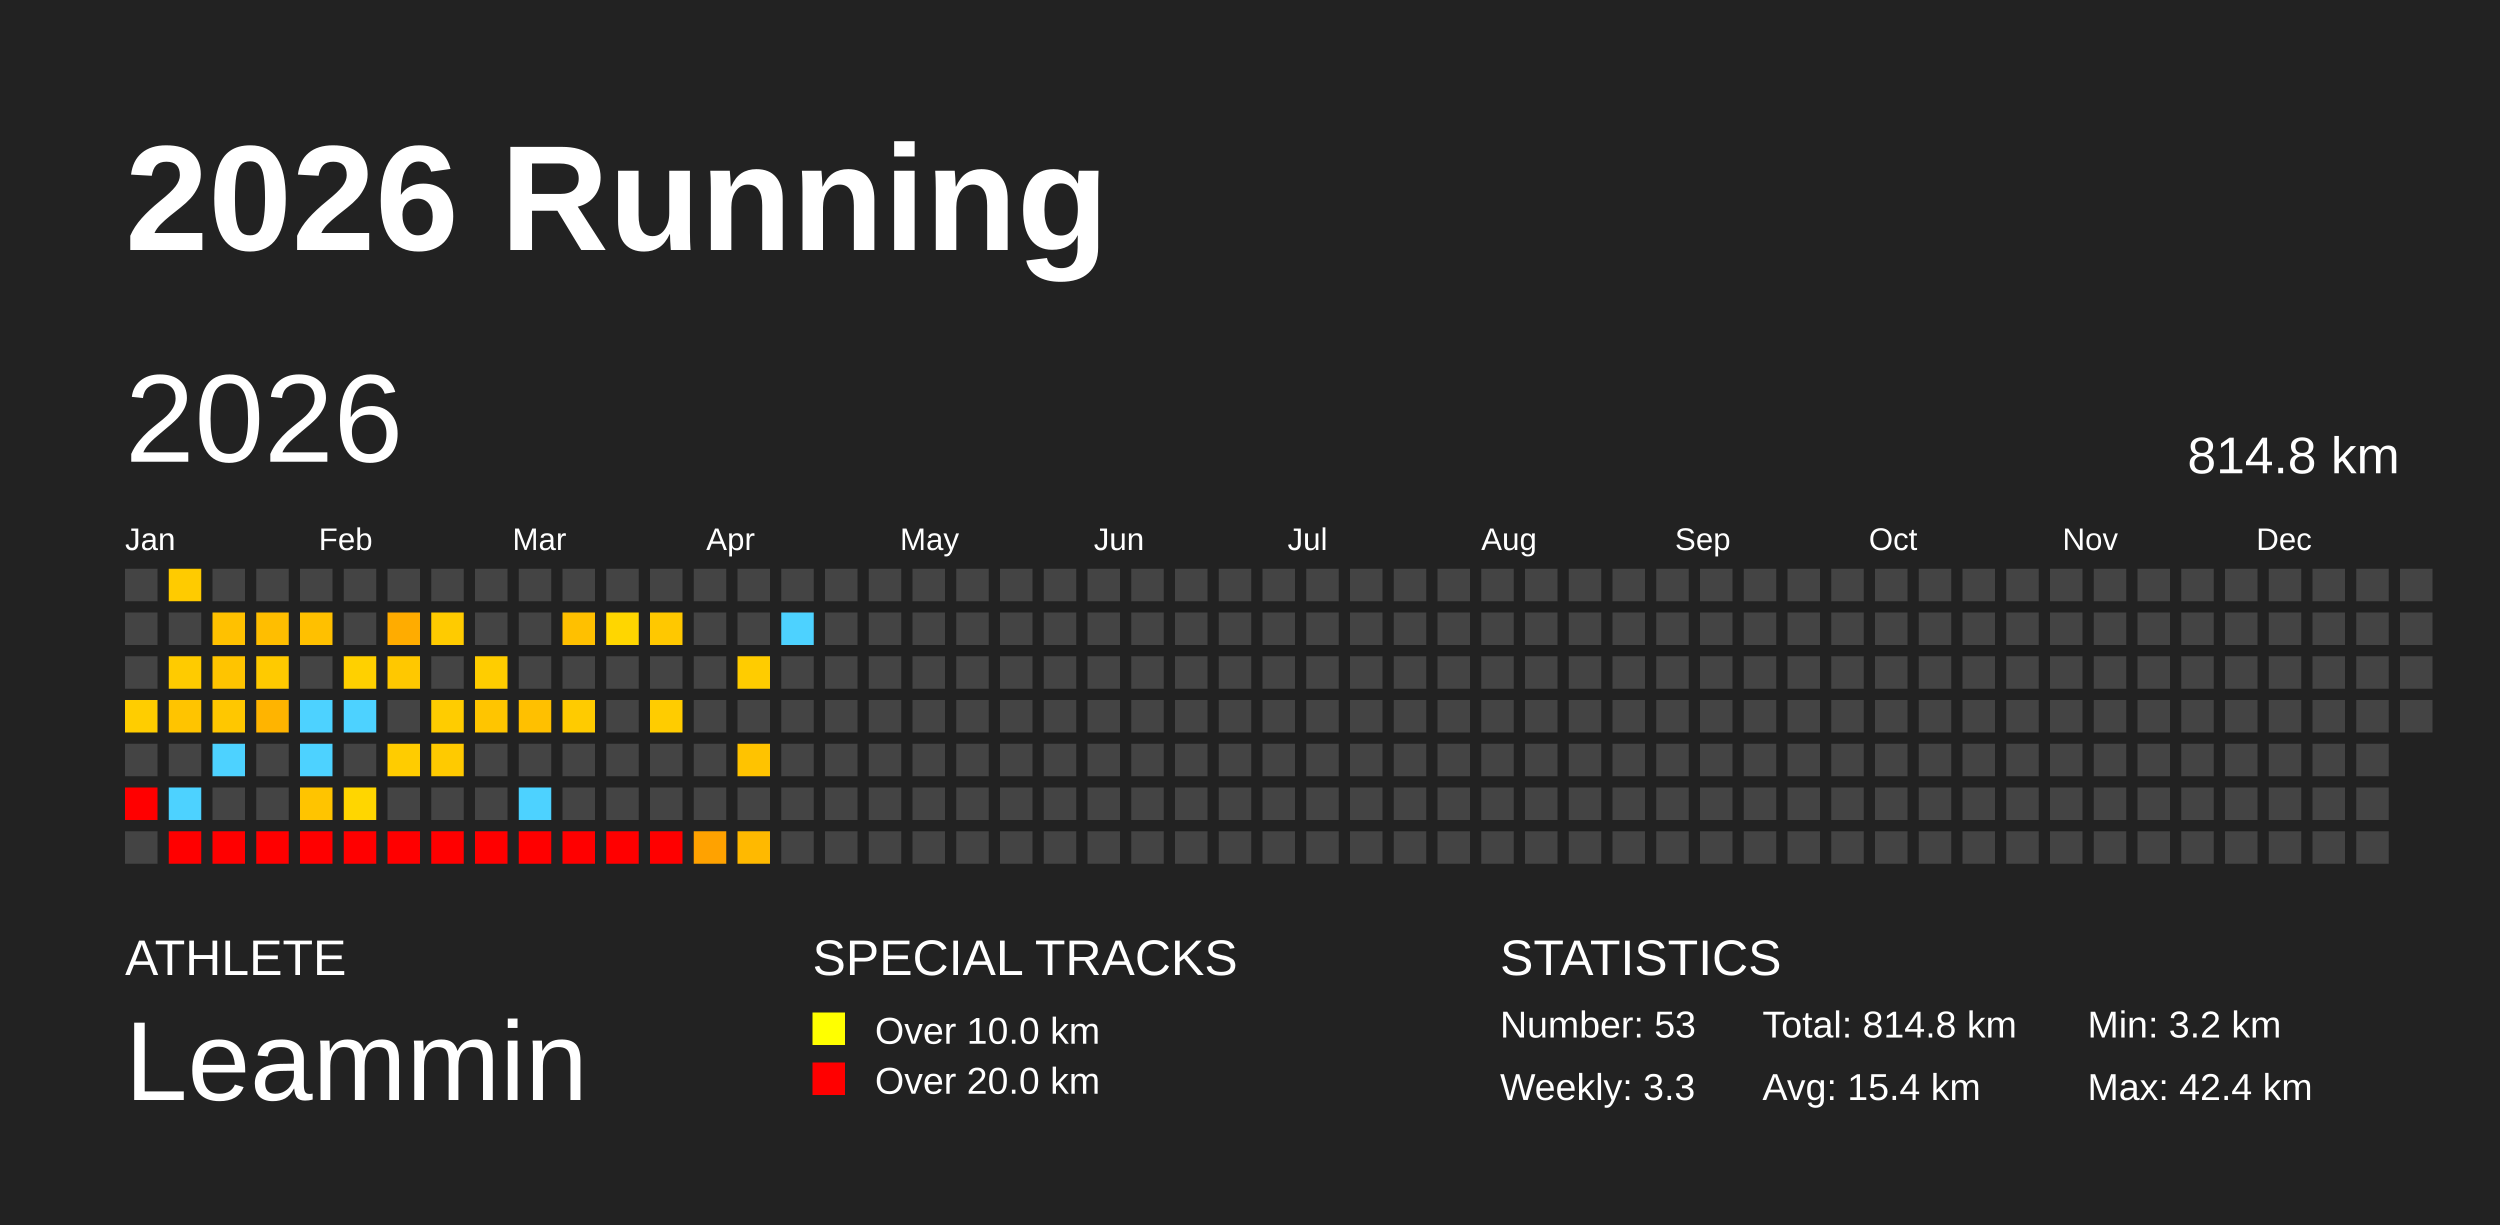
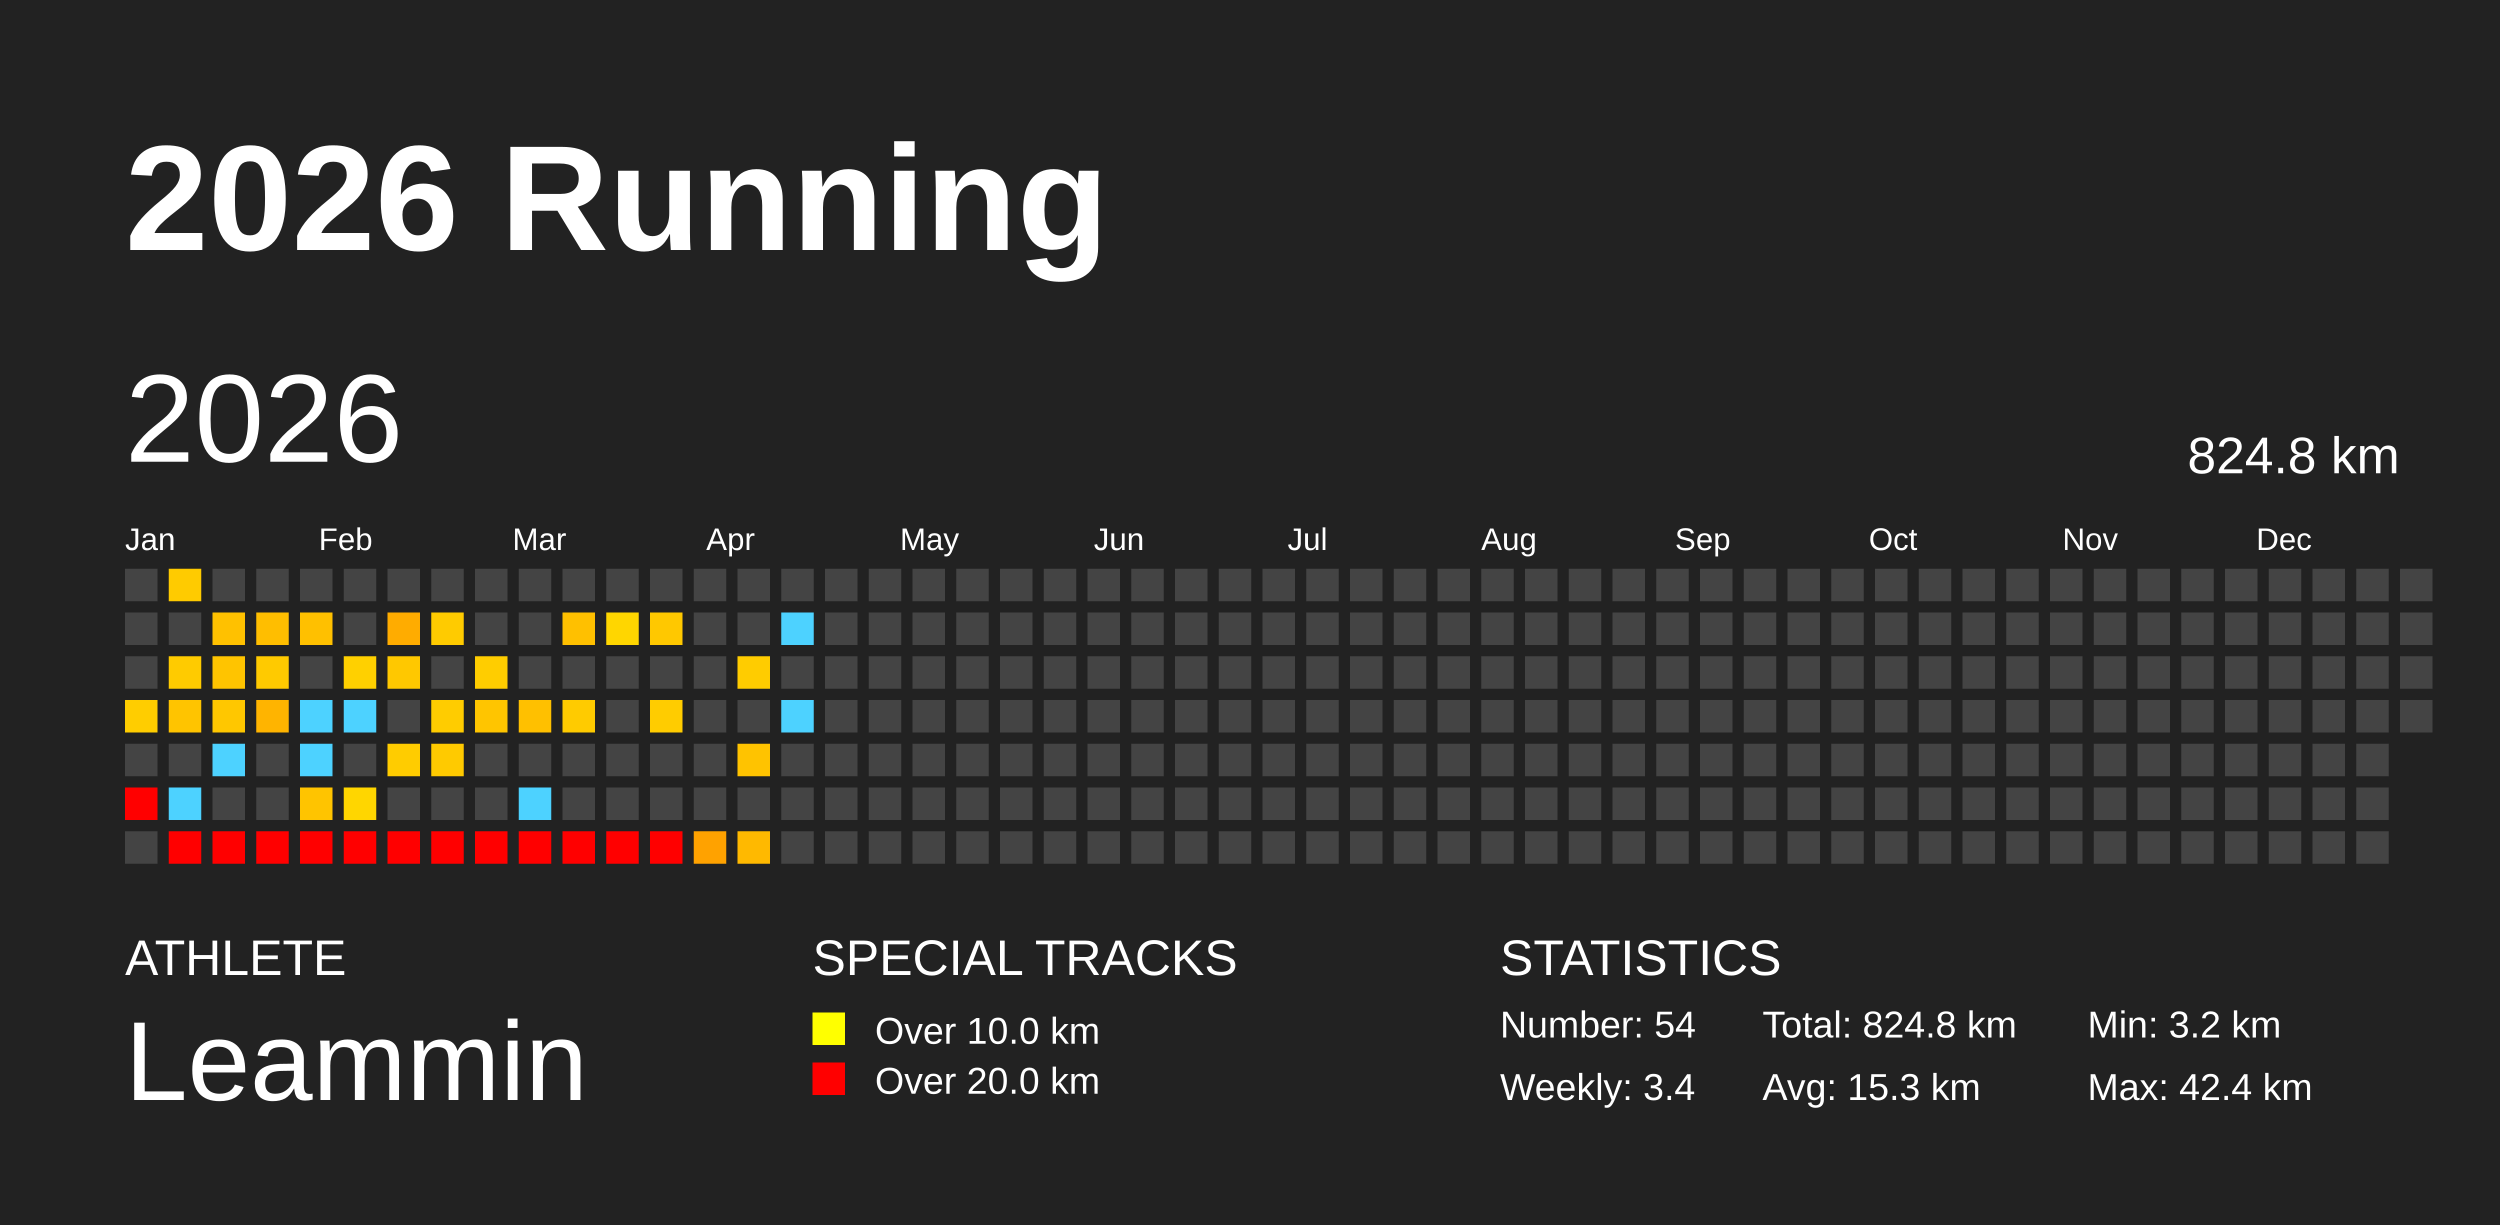
<svg xmlns="http://www.w3.org/2000/svg" baseProfile="full" height="98mm" version="1.1" viewBox="0,0,200,98" width="200mm">
  <defs />
  <rect fill="#222222" height="98" width="200" x="0" y="0" />
  <text fill="#FFFFFF" style="font-size:12px; font-family:Arial; font-weight:bold;" x="10" y="20">2026 Running</text>
  <text fill="#FFFFFF" style="font-size:4px; font-family:Arial" x="10" y="78">ATHLETE</text>
  <text fill="#FFFFFF" style="font-size:9px; font-family:Arial" x="10" y="88">Leammin</text>
  <text fill="#FFFFFF" style="font-size:4px; font-family:Arial" x="65" y="78">SPECIAL TRACKS</text>
  <rect fill="yellow" height="2.6" width="2.6" x="65" y="81" />
  <text fill="#FFFFFF" style="font-size:3px; font-family:Arial" x="70" y="83.5">Over 10.0 km</text>
  <rect fill="red" height="2.6" width="2.6" x="65" y="85" />
  <text fill="#FFFFFF" style="font-size:3px; font-family:Arial" x="70" y="87.5">Over 20.0 km</text>
  <text fill="#FFFFFF" style="font-size:4px; font-family:Arial" x="120" y="78">STATISTICS</text>
-   <text fill="#FFFFFF" style="font-size:3px; font-family:Arial" x="120" y="83">Number: 53</text>
-   <text fill="#FFFFFF" style="font-size:3px; font-family:Arial" x="120" y="88">Weekly: 3.3</text>
-   <text fill="#FFFFFF" style="font-size:3px; font-family:Arial" x="141" y="83">Total: 814.8 km</text>
-   <text fill="#FFFFFF" style="font-size:3px; font-family:Arial" x="141" y="88">Avg: 15.4 km</text>
+   <text fill="#FFFFFF" style="font-size:3px; font-family:Arial" x="120" y="83">Number: 54</text>
+   <text fill="#FFFFFF" style="font-size:3px; font-family:Arial" x="120" y="88">Weekly: 3.4</text>
+   <text fill="#FFFFFF" style="font-size:3px; font-family:Arial" x="141" y="83">Total: 824.8 km</text>
+   <text fill="#FFFFFF" style="font-size:3px; font-family:Arial" x="141" y="88">Avg: 15.3 km</text>
  <text fill="#FFFFFF" style="font-size:3px; font-family:Arial" x="167" y="83">Min: 3.2 km</text>
  <text fill="#FFFFFF" style="font-size:3px; font-family:Arial" x="167" y="88">Max: 42.4 km</text>
  <text dominant-baseline="hanging" fill="#FFFFFF" style="font-size:10.0px; font-family:Arial;" x="10" y="30">2026</text>
-   <text dominant-baseline="hanging" fill="#FFFFFF" style="font-size:4.125px; font-family:Arial;" x="175" y="35">814.8 km</text>
+   <text dominant-baseline="hanging" fill="#FFFFFF" style="font-size:4.125px; font-family:Arial;" x="175" y="35">824.8 km</text>
  <text fill="#FFFFFF" style="font-size:2.5px; font-family:Arial" x="10.0" y="44">Jan</text>
  <text fill="#FFFFFF" style="font-size:2.5px; font-family:Arial" x="25.5" y="44">Feb</text>
  <text fill="#FFFFFF" style="font-size:2.5px; font-family:Arial" x="41.0" y="44">Mar</text>
  <text fill="#FFFFFF" style="font-size:2.5px; font-family:Arial" x="56.5" y="44">Apr</text>
  <text fill="#FFFFFF" style="font-size:2.5px; font-family:Arial" x="72.0" y="44">May</text>
  <text fill="#FFFFFF" style="font-size:2.5px; font-family:Arial" x="87.5" y="44">Jun</text>
  <text fill="#FFFFFF" style="font-size:2.5px; font-family:Arial" x="103.0" y="44">Jul</text>
  <text fill="#FFFFFF" style="font-size:2.5px; font-family:Arial" x="118.5" y="44">Aug</text>
  <text fill="#FFFFFF" style="font-size:2.5px; font-family:Arial" x="134.0" y="44">Sep</text>
  <text fill="#FFFFFF" style="font-size:2.5px; font-family:Arial" x="149.5" y="44">Oct</text>
  <text fill="#FFFFFF" style="font-size:2.5px; font-family:Arial" x="165.0" y="44">Nov</text>
  <text fill="#FFFFFF" style="font-size:2.5px; font-family:Arial" x="180.5" y="44">Dec</text>
  <rect fill="#444444" height="2.6" width="2.6" x="10.0" y="45.5" />
  <rect fill="#444444" height="2.6" width="2.6" x="10.0" y="49.0" />
  <rect fill="#444444" height="2.6" width="2.6" x="10.0" y="52.5" />
  <rect fill="#ffcd00" height="2.6" width="2.6" x="10.0" y="56.0" />
  <rect fill="#444444" height="2.6" width="2.6" x="10.0" y="59.5" />
  <rect fill="red" height="2.6" width="2.6" x="10.0" y="63.0" />
  <rect fill="#444444" height="2.6" width="2.6" x="10.0" y="66.5" />
  <rect fill="#ffcb00" height="2.6" width="2.6" x="13.5" y="45.5" />
  <rect fill="#444444" height="2.6" width="2.6" x="13.5" y="49.0" />
  <rect fill="#ffcb00" height="2.6" width="2.6" x="13.5" y="52.5" />
  <rect fill="#ffc400" height="2.6" width="2.6" x="13.5" y="56.0" />
  <rect fill="#444444" height="2.6" width="2.6" x="13.5" y="59.5" />
  <rect fill="#4dd2ff" height="2.6" width="2.6" x="13.5" y="63.0" />
  <rect fill="red" height="2.6" width="2.6" x="13.5" y="66.5" />
  <rect fill="#444444" height="2.6" width="2.6" x="17.0" y="45.5" />
  <rect fill="#ffc100" height="2.6" width="2.6" x="17.0" y="49.0" />
  <rect fill="#ffc400" height="2.6" width="2.6" x="17.0" y="52.5" />
  <rect fill="#ffc700" height="2.6" width="2.6" x="17.0" y="56.0" />
  <rect fill="#4dd2ff" height="2.6" width="2.6" x="17.0" y="59.5" />
  <rect fill="#444444" height="2.6" width="2.6" x="17.0" y="63.0" />
  <rect fill="red" height="2.6" width="2.6" x="17.0" y="66.5" />
  <rect fill="#444444" height="2.6" width="2.6" x="20.5" y="45.5" />
  <rect fill="#ffbe00" height="2.6" width="2.6" x="20.5" y="49.0" />
  <rect fill="#ffca00" height="2.6" width="2.6" x="20.5" y="52.5" />
  <rect fill="#ffb400" height="2.6" width="2.6" x="20.5" y="56.0" />
  <rect fill="#444444" height="2.6" width="2.6" x="20.5" y="59.5" />
  <rect fill="#444444" height="2.6" width="2.6" x="20.5" y="63.0" />
  <rect fill="red" height="2.6" width="2.6" x="20.5" y="66.5" />
  <rect fill="#444444" height="2.6" width="2.6" x="24.0" y="45.5" />
  <rect fill="#ffc000" height="2.6" width="2.6" x="24.0" y="49.0" />
  <rect fill="#444444" height="2.6" width="2.6" x="24.0" y="52.5" />
  <rect fill="#4dd2ff" height="2.6" width="2.6" x="24.0" y="56.0" />
  <rect fill="#4dd2ff" height="2.6" width="2.6" x="24.0" y="59.5" />
  <rect fill="#ffc400" height="2.6" width="2.6" x="24.0" y="63.0" />
  <rect fill="red" height="2.6" width="2.6" x="24.0" y="66.5" />
  <rect fill="#444444" height="2.6" width="2.6" x="27.5" y="45.5" />
  <rect fill="#444444" height="2.6" width="2.6" x="27.5" y="49.0" />
  <rect fill="#ffd000" height="2.6" width="2.6" x="27.5" y="52.5" />
  <rect fill="#4dd2ff" height="2.6" width="2.6" x="27.5" y="56.0" />
  <rect fill="#444444" height="2.6" width="2.6" x="27.5" y="59.5" />
  <rect fill="#ffd600" height="2.6" width="2.6" x="27.5" y="63.0" />
  <rect fill="red" height="2.6" width="2.6" x="27.5" y="66.5" />
  <rect fill="#444444" height="2.6" width="2.6" x="31.0" y="45.5" />
  <rect fill="#ffac00" height="2.6" width="2.6" x="31.0" y="49.0" />
  <rect fill="#ffc800" height="2.6" width="2.6" x="31.0" y="52.5" />
  <rect fill="#444444" height="2.6" width="2.6" x="31.0" y="56.0" />
  <rect fill="#ffcc00" height="2.6" width="2.6" x="31.0" y="59.5" />
  <rect fill="#444444" height="2.6" width="2.6" x="31.0" y="63.0" />
  <rect fill="red" height="2.6" width="2.6" x="31.0" y="66.5" />
  <rect fill="#444444" height="2.6" width="2.6" x="34.5" y="45.5" />
  <rect fill="#ffcb00" height="2.6" width="2.6" x="34.5" y="49.0" />
  <rect fill="#444444" height="2.6" width="2.6" x="34.5" y="52.5" />
  <rect fill="#ffcc00" height="2.6" width="2.6" x="34.5" y="56.0" />
  <rect fill="#ffca00" height="2.6" width="2.6" x="34.5" y="59.5" />
  <rect fill="#444444" height="2.6" width="2.6" x="34.5" y="63.0" />
  <rect fill="red" height="2.6" width="2.6" x="34.5" y="66.5" />
  <rect fill="#444444" height="2.6" width="2.6" x="38.0" y="45.5" />
  <rect fill="#444444" height="2.6" width="2.6" x="38.0" y="49.0" />
  <rect fill="#ffcd00" height="2.6" width="2.6" x="38.0" y="52.5" />
  <rect fill="#ffc500" height="2.6" width="2.6" x="38.0" y="56.0" />
  <rect fill="#444444" height="2.6" width="2.6" x="38.0" y="59.5" />
  <rect fill="#444444" height="2.6" width="2.6" x="38.0" y="63.0" />
  <rect fill="red" height="2.6" width="2.6" x="38.0" y="66.5" />
  <rect fill="#444444" height="2.6" width="2.6" x="41.5" y="45.5" />
  <rect fill="#444444" height="2.6" width="2.6" x="41.5" y="49.0" />
  <rect fill="#444444" height="2.6" width="2.6" x="41.5" y="52.5" />
  <rect fill="#ffc000" height="2.6" width="2.6" x="41.5" y="56.0" />
  <rect fill="#444444" height="2.6" width="2.6" x="41.5" y="59.5" />
  <rect fill="#4dd2ff" height="2.6" width="2.6" x="41.5" y="63.0" />
  <rect fill="red" height="2.6" width="2.6" x="41.5" y="66.5" />
  <rect fill="#444444" height="2.6" width="2.6" x="45.0" y="45.5" />
  <rect fill="#ffc000" height="2.6" width="2.6" x="45.0" y="49.0" />
  <rect fill="#444444" height="2.6" width="2.6" x="45.0" y="52.5" />
  <rect fill="#ffcb00" height="2.6" width="2.6" x="45.0" y="56.0" />
  <rect fill="#444444" height="2.6" width="2.6" x="45.0" y="59.5" />
  <rect fill="#444444" height="2.6" width="2.6" x="45.0" y="63.0" />
  <rect fill="red" height="2.6" width="2.6" x="45.0" y="66.5" />
  <rect fill="#444444" height="2.6" width="2.6" x="48.5" y="45.5" />
  <rect fill="#ffd600" height="2.6" width="2.6" x="48.5" y="49.0" />
  <rect fill="#444444" height="2.6" width="2.6" x="48.5" y="52.5" />
  <rect fill="#444444" height="2.6" width="2.6" x="48.5" y="56.0" />
  <rect fill="#444444" height="2.6" width="2.6" x="48.5" y="59.5" />
  <rect fill="#444444" height="2.6" width="2.6" x="48.5" y="63.0" />
  <rect fill="red" height="2.6" width="2.6" x="48.5" y="66.5" />
  <rect fill="#444444" height="2.6" width="2.6" x="52.0" y="45.5" />
  <rect fill="#ffc800" height="2.6" width="2.6" x="52.0" y="49.0" />
  <rect fill="#444444" height="2.6" width="2.6" x="52.0" y="52.5" />
  <rect fill="#ffcc00" height="2.6" width="2.6" x="52.0" y="56.0" />
  <rect fill="#444444" height="2.6" width="2.6" x="52.0" y="59.5" />
  <rect fill="#444444" height="2.6" width="2.6" x="52.0" y="63.0" />
  <rect fill="red" height="2.6" width="2.6" x="52.0" y="66.5" />
  <rect fill="#444444" height="2.6" width="2.6" x="55.5" y="45.5" />
  <rect fill="#444444" height="2.6" width="2.6" x="55.5" y="49.0" />
  <rect fill="#444444" height="2.6" width="2.6" x="55.5" y="52.5" />
  <rect fill="#444444" height="2.6" width="2.6" x="55.5" y="56.0" />
  <rect fill="#444444" height="2.6" width="2.6" x="55.5" y="59.5" />
  <rect fill="#444444" height="2.6" width="2.6" x="55.5" y="63.0" />
  <rect fill="#ffa200" height="2.6" width="2.6" x="55.5" y="66.5" />
  <rect fill="#444444" height="2.6" width="2.6" x="59.0" y="45.5" />
  <rect fill="#444444" height="2.6" width="2.6" x="59.0" y="49.0" />
  <rect fill="#ffcc00" height="2.6" width="2.6" x="59.0" y="52.5" />
  <rect fill="#444444" height="2.6" width="2.6" x="59.0" y="56.0" />
  <rect fill="#ffc300" height="2.6" width="2.6" x="59.0" y="59.5" />
  <rect fill="#444444" height="2.6" width="2.6" x="59.0" y="63.0" />
  <rect fill="#ffb900" height="2.6" width="2.6" x="59.0" y="66.5" />
  <rect fill="#444444" height="2.6" width="2.6" x="62.5" y="45.5" />
  <rect fill="#4dd2ff" height="2.6" width="2.6" x="62.5" y="49.0" />
  <rect fill="#444444" height="2.6" width="2.6" x="62.5" y="52.5" />
-   <rect fill="#444444" height="2.6" width="2.6" x="62.5" y="56.0" />
+   <rect fill="#4dd2ff" height="2.6" width="2.6" x="62.5" y="56.0" />
  <rect fill="#444444" height="2.6" width="2.6" x="62.5" y="59.5" />
  <rect fill="#444444" height="2.6" width="2.6" x="62.5" y="63.0" />
  <rect fill="#444444" height="2.6" width="2.6" x="62.5" y="66.5" />
  <rect fill="#444444" height="2.6" width="2.6" x="66.0" y="45.5" />
  <rect fill="#444444" height="2.6" width="2.6" x="66.0" y="49.0" />
  <rect fill="#444444" height="2.6" width="2.6" x="66.0" y="52.5" />
  <rect fill="#444444" height="2.6" width="2.6" x="66.0" y="56.0" />
  <rect fill="#444444" height="2.6" width="2.6" x="66.0" y="59.5" />
  <rect fill="#444444" height="2.6" width="2.6" x="66.0" y="63.0" />
  <rect fill="#444444" height="2.6" width="2.6" x="66.0" y="66.5" />
  <rect fill="#444444" height="2.6" width="2.6" x="69.5" y="45.5" />
  <rect fill="#444444" height="2.6" width="2.6" x="69.5" y="49.0" />
  <rect fill="#444444" height="2.6" width="2.6" x="69.5" y="52.5" />
  <rect fill="#444444" height="2.6" width="2.6" x="69.5" y="56.0" />
  <rect fill="#444444" height="2.6" width="2.6" x="69.5" y="59.5" />
  <rect fill="#444444" height="2.6" width="2.6" x="69.5" y="63.0" />
  <rect fill="#444444" height="2.6" width="2.6" x="69.5" y="66.5" />
  <rect fill="#444444" height="2.6" width="2.6" x="73.0" y="45.5" />
  <rect fill="#444444" height="2.6" width="2.6" x="73.0" y="49.0" />
  <rect fill="#444444" height="2.6" width="2.6" x="73.0" y="52.5" />
  <rect fill="#444444" height="2.6" width="2.6" x="73.0" y="56.0" />
  <rect fill="#444444" height="2.6" width="2.6" x="73.0" y="59.5" />
  <rect fill="#444444" height="2.6" width="2.6" x="73.0" y="63.0" />
  <rect fill="#444444" height="2.6" width="2.6" x="73.0" y="66.5" />
  <rect fill="#444444" height="2.6" width="2.6" x="76.5" y="45.5" />
  <rect fill="#444444" height="2.6" width="2.6" x="76.5" y="49.0" />
  <rect fill="#444444" height="2.6" width="2.6" x="76.5" y="52.5" />
  <rect fill="#444444" height="2.6" width="2.6" x="76.5" y="56.0" />
  <rect fill="#444444" height="2.6" width="2.6" x="76.5" y="59.5" />
  <rect fill="#444444" height="2.6" width="2.6" x="76.5" y="63.0" />
  <rect fill="#444444" height="2.6" width="2.6" x="76.5" y="66.5" />
  <rect fill="#444444" height="2.6" width="2.6" x="80.0" y="45.5" />
  <rect fill="#444444" height="2.6" width="2.6" x="80.0" y="49.0" />
  <rect fill="#444444" height="2.6" width="2.6" x="80.0" y="52.5" />
  <rect fill="#444444" height="2.6" width="2.6" x="80.0" y="56.0" />
  <rect fill="#444444" height="2.6" width="2.6" x="80.0" y="59.5" />
  <rect fill="#444444" height="2.6" width="2.6" x="80.0" y="63.0" />
  <rect fill="#444444" height="2.6" width="2.6" x="80.0" y="66.5" />
  <rect fill="#444444" height="2.6" width="2.6" x="83.5" y="45.5" />
  <rect fill="#444444" height="2.6" width="2.6" x="83.5" y="49.0" />
  <rect fill="#444444" height="2.6" width="2.6" x="83.5" y="52.5" />
  <rect fill="#444444" height="2.6" width="2.6" x="83.5" y="56.0" />
  <rect fill="#444444" height="2.6" width="2.6" x="83.5" y="59.5" />
  <rect fill="#444444" height="2.6" width="2.6" x="83.5" y="63.0" />
  <rect fill="#444444" height="2.6" width="2.6" x="83.5" y="66.5" />
  <rect fill="#444444" height="2.6" width="2.6" x="87.0" y="45.5" />
  <rect fill="#444444" height="2.6" width="2.6" x="87.0" y="49.0" />
  <rect fill="#444444" height="2.6" width="2.6" x="87.0" y="52.5" />
  <rect fill="#444444" height="2.6" width="2.6" x="87.0" y="56.0" />
  <rect fill="#444444" height="2.6" width="2.6" x="87.0" y="59.5" />
  <rect fill="#444444" height="2.6" width="2.6" x="87.0" y="63.0" />
  <rect fill="#444444" height="2.6" width="2.6" x="87.0" y="66.5" />
  <rect fill="#444444" height="2.6" width="2.6" x="90.5" y="45.5" />
  <rect fill="#444444" height="2.6" width="2.6" x="90.5" y="49.0" />
  <rect fill="#444444" height="2.6" width="2.6" x="90.5" y="52.5" />
  <rect fill="#444444" height="2.6" width="2.6" x="90.5" y="56.0" />
  <rect fill="#444444" height="2.6" width="2.6" x="90.5" y="59.5" />
  <rect fill="#444444" height="2.6" width="2.6" x="90.5" y="63.0" />
  <rect fill="#444444" height="2.6" width="2.6" x="90.5" y="66.5" />
  <rect fill="#444444" height="2.6" width="2.6" x="94.0" y="45.5" />
  <rect fill="#444444" height="2.6" width="2.6" x="94.0" y="49.0" />
  <rect fill="#444444" height="2.6" width="2.6" x="94.0" y="52.5" />
  <rect fill="#444444" height="2.6" width="2.6" x="94.0" y="56.0" />
  <rect fill="#444444" height="2.6" width="2.6" x="94.0" y="59.5" />
  <rect fill="#444444" height="2.6" width="2.6" x="94.0" y="63.0" />
  <rect fill="#444444" height="2.6" width="2.6" x="94.0" y="66.5" />
  <rect fill="#444444" height="2.6" width="2.6" x="97.5" y="45.5" />
  <rect fill="#444444" height="2.6" width="2.6" x="97.5" y="49.0" />
  <rect fill="#444444" height="2.6" width="2.6" x="97.5" y="52.5" />
  <rect fill="#444444" height="2.6" width="2.6" x="97.5" y="56.0" />
  <rect fill="#444444" height="2.6" width="2.6" x="97.5" y="59.5" />
  <rect fill="#444444" height="2.6" width="2.6" x="97.5" y="63.0" />
  <rect fill="#444444" height="2.6" width="2.6" x="97.5" y="66.5" />
  <rect fill="#444444" height="2.6" width="2.6" x="101.0" y="45.5" />
  <rect fill="#444444" height="2.6" width="2.6" x="101.0" y="49.0" />
  <rect fill="#444444" height="2.6" width="2.6" x="101.0" y="52.5" />
  <rect fill="#444444" height="2.6" width="2.6" x="101.0" y="56.0" />
  <rect fill="#444444" height="2.6" width="2.6" x="101.0" y="59.5" />
  <rect fill="#444444" height="2.6" width="2.6" x="101.0" y="63.0" />
  <rect fill="#444444" height="2.6" width="2.6" x="101.0" y="66.5" />
  <rect fill="#444444" height="2.6" width="2.6" x="104.5" y="45.5" />
  <rect fill="#444444" height="2.6" width="2.6" x="104.5" y="49.0" />
  <rect fill="#444444" height="2.6" width="2.6" x="104.5" y="52.5" />
  <rect fill="#444444" height="2.6" width="2.6" x="104.5" y="56.0" />
  <rect fill="#444444" height="2.6" width="2.6" x="104.5" y="59.5" />
  <rect fill="#444444" height="2.6" width="2.6" x="104.5" y="63.0" />
  <rect fill="#444444" height="2.6" width="2.6" x="104.5" y="66.5" />
  <rect fill="#444444" height="2.6" width="2.6" x="108.0" y="45.5" />
  <rect fill="#444444" height="2.6" width="2.6" x="108.0" y="49.0" />
  <rect fill="#444444" height="2.6" width="2.6" x="108.0" y="52.5" />
  <rect fill="#444444" height="2.6" width="2.6" x="108.0" y="56.0" />
  <rect fill="#444444" height="2.6" width="2.6" x="108.0" y="59.5" />
  <rect fill="#444444" height="2.6" width="2.6" x="108.0" y="63.0" />
  <rect fill="#444444" height="2.6" width="2.6" x="108.0" y="66.5" />
  <rect fill="#444444" height="2.6" width="2.6" x="111.5" y="45.5" />
  <rect fill="#444444" height="2.6" width="2.6" x="111.5" y="49.0" />
  <rect fill="#444444" height="2.6" width="2.6" x="111.5" y="52.5" />
  <rect fill="#444444" height="2.6" width="2.6" x="111.5" y="56.0" />
  <rect fill="#444444" height="2.6" width="2.6" x="111.5" y="59.5" />
  <rect fill="#444444" height="2.6" width="2.6" x="111.5" y="63.0" />
  <rect fill="#444444" height="2.6" width="2.6" x="111.5" y="66.5" />
  <rect fill="#444444" height="2.6" width="2.6" x="115.0" y="45.5" />
  <rect fill="#444444" height="2.6" width="2.6" x="115.0" y="49.0" />
  <rect fill="#444444" height="2.6" width="2.6" x="115.0" y="52.5" />
  <rect fill="#444444" height="2.6" width="2.6" x="115.0" y="56.0" />
  <rect fill="#444444" height="2.6" width="2.6" x="115.0" y="59.5" />
  <rect fill="#444444" height="2.6" width="2.6" x="115.0" y="63.0" />
  <rect fill="#444444" height="2.6" width="2.6" x="115.0" y="66.5" />
  <rect fill="#444444" height="2.6" width="2.6" x="118.5" y="45.5" />
  <rect fill="#444444" height="2.6" width="2.6" x="118.5" y="49.0" />
  <rect fill="#444444" height="2.6" width="2.6" x="118.5" y="52.5" />
  <rect fill="#444444" height="2.6" width="2.6" x="118.5" y="56.0" />
  <rect fill="#444444" height="2.6" width="2.6" x="118.5" y="59.5" />
  <rect fill="#444444" height="2.6" width="2.6" x="118.5" y="63.0" />
  <rect fill="#444444" height="2.6" width="2.6" x="118.5" y="66.5" />
  <rect fill="#444444" height="2.6" width="2.6" x="122.0" y="45.5" />
  <rect fill="#444444" height="2.6" width="2.6" x="122.0" y="49.0" />
  <rect fill="#444444" height="2.6" width="2.6" x="122.0" y="52.5" />
  <rect fill="#444444" height="2.6" width="2.6" x="122.0" y="56.0" />
  <rect fill="#444444" height="2.6" width="2.6" x="122.0" y="59.5" />
  <rect fill="#444444" height="2.6" width="2.6" x="122.0" y="63.0" />
  <rect fill="#444444" height="2.6" width="2.6" x="122.0" y="66.5" />
  <rect fill="#444444" height="2.6" width="2.6" x="125.5" y="45.5" />
  <rect fill="#444444" height="2.6" width="2.6" x="125.5" y="49.0" />
  <rect fill="#444444" height="2.6" width="2.6" x="125.5" y="52.5" />
  <rect fill="#444444" height="2.6" width="2.6" x="125.5" y="56.0" />
  <rect fill="#444444" height="2.6" width="2.6" x="125.5" y="59.5" />
  <rect fill="#444444" height="2.6" width="2.6" x="125.5" y="63.0" />
  <rect fill="#444444" height="2.6" width="2.6" x="125.5" y="66.5" />
  <rect fill="#444444" height="2.6" width="2.6" x="129.0" y="45.5" />
  <rect fill="#444444" height="2.6" width="2.6" x="129.0" y="49.0" />
  <rect fill="#444444" height="2.6" width="2.6" x="129.0" y="52.5" />
  <rect fill="#444444" height="2.6" width="2.6" x="129.0" y="56.0" />
  <rect fill="#444444" height="2.6" width="2.6" x="129.0" y="59.5" />
  <rect fill="#444444" height="2.6" width="2.6" x="129.0" y="63.0" />
  <rect fill="#444444" height="2.6" width="2.6" x="129.0" y="66.5" />
  <rect fill="#444444" height="2.6" width="2.6" x="132.5" y="45.5" />
  <rect fill="#444444" height="2.6" width="2.6" x="132.5" y="49.0" />
  <rect fill="#444444" height="2.6" width="2.6" x="132.5" y="52.5" />
  <rect fill="#444444" height="2.6" width="2.6" x="132.5" y="56.0" />
  <rect fill="#444444" height="2.6" width="2.6" x="132.5" y="59.5" />
  <rect fill="#444444" height="2.6" width="2.6" x="132.5" y="63.0" />
  <rect fill="#444444" height="2.6" width="2.6" x="132.5" y="66.5" />
  <rect fill="#444444" height="2.6" width="2.6" x="136.0" y="45.5" />
  <rect fill="#444444" height="2.6" width="2.6" x="136.0" y="49.0" />
  <rect fill="#444444" height="2.6" width="2.6" x="136.0" y="52.5" />
  <rect fill="#444444" height="2.6" width="2.6" x="136.0" y="56.0" />
  <rect fill="#444444" height="2.6" width="2.6" x="136.0" y="59.5" />
  <rect fill="#444444" height="2.6" width="2.6" x="136.0" y="63.0" />
  <rect fill="#444444" height="2.6" width="2.6" x="136.0" y="66.5" />
  <rect fill="#444444" height="2.6" width="2.6" x="139.5" y="45.5" />
  <rect fill="#444444" height="2.6" width="2.6" x="139.5" y="49.0" />
  <rect fill="#444444" height="2.6" width="2.6" x="139.5" y="52.5" />
  <rect fill="#444444" height="2.6" width="2.6" x="139.5" y="56.0" />
  <rect fill="#444444" height="2.6" width="2.6" x="139.5" y="59.5" />
  <rect fill="#444444" height="2.6" width="2.6" x="139.5" y="63.0" />
  <rect fill="#444444" height="2.6" width="2.6" x="139.5" y="66.5" />
  <rect fill="#444444" height="2.6" width="2.6" x="143.0" y="45.5" />
  <rect fill="#444444" height="2.6" width="2.6" x="143.0" y="49.0" />
  <rect fill="#444444" height="2.6" width="2.6" x="143.0" y="52.5" />
  <rect fill="#444444" height="2.6" width="2.6" x="143.0" y="56.0" />
  <rect fill="#444444" height="2.6" width="2.6" x="143.0" y="59.5" />
  <rect fill="#444444" height="2.6" width="2.6" x="143.0" y="63.0" />
  <rect fill="#444444" height="2.6" width="2.6" x="143.0" y="66.5" />
  <rect fill="#444444" height="2.6" width="2.6" x="146.5" y="45.5" />
  <rect fill="#444444" height="2.6" width="2.6" x="146.5" y="49.0" />
  <rect fill="#444444" height="2.6" width="2.6" x="146.5" y="52.5" />
  <rect fill="#444444" height="2.6" width="2.6" x="146.5" y="56.0" />
  <rect fill="#444444" height="2.6" width="2.6" x="146.5" y="59.5" />
  <rect fill="#444444" height="2.6" width="2.6" x="146.5" y="63.0" />
  <rect fill="#444444" height="2.6" width="2.6" x="146.5" y="66.5" />
  <rect fill="#444444" height="2.6" width="2.6" x="150.0" y="45.5" />
  <rect fill="#444444" height="2.6" width="2.6" x="150.0" y="49.0" />
  <rect fill="#444444" height="2.6" width="2.6" x="150.0" y="52.5" />
  <rect fill="#444444" height="2.6" width="2.6" x="150.0" y="56.0" />
  <rect fill="#444444" height="2.6" width="2.6" x="150.0" y="59.5" />
  <rect fill="#444444" height="2.6" width="2.6" x="150.0" y="63.0" />
  <rect fill="#444444" height="2.6" width="2.6" x="150.0" y="66.5" />
  <rect fill="#444444" height="2.6" width="2.6" x="153.5" y="45.5" />
  <rect fill="#444444" height="2.6" width="2.6" x="153.5" y="49.0" />
  <rect fill="#444444" height="2.6" width="2.6" x="153.5" y="52.5" />
  <rect fill="#444444" height="2.6" width="2.6" x="153.5" y="56.0" />
  <rect fill="#444444" height="2.6" width="2.6" x="153.5" y="59.5" />
  <rect fill="#444444" height="2.6" width="2.6" x="153.5" y="63.0" />
  <rect fill="#444444" height="2.6" width="2.6" x="153.5" y="66.5" />
  <rect fill="#444444" height="2.6" width="2.6" x="157.0" y="45.5" />
  <rect fill="#444444" height="2.6" width="2.6" x="157.0" y="49.0" />
  <rect fill="#444444" height="2.6" width="2.6" x="157.0" y="52.5" />
  <rect fill="#444444" height="2.6" width="2.6" x="157.0" y="56.0" />
  <rect fill="#444444" height="2.6" width="2.6" x="157.0" y="59.5" />
  <rect fill="#444444" height="2.6" width="2.6" x="157.0" y="63.0" />
  <rect fill="#444444" height="2.6" width="2.6" x="157.0" y="66.5" />
  <rect fill="#444444" height="2.6" width="2.6" x="160.5" y="45.5" />
  <rect fill="#444444" height="2.6" width="2.6" x="160.5" y="49.0" />
  <rect fill="#444444" height="2.6" width="2.6" x="160.5" y="52.5" />
  <rect fill="#444444" height="2.6" width="2.6" x="160.5" y="56.0" />
  <rect fill="#444444" height="2.6" width="2.6" x="160.5" y="59.5" />
  <rect fill="#444444" height="2.6" width="2.6" x="160.5" y="63.0" />
  <rect fill="#444444" height="2.6" width="2.6" x="160.5" y="66.5" />
  <rect fill="#444444" height="2.6" width="2.6" x="164.0" y="45.5" />
  <rect fill="#444444" height="2.6" width="2.6" x="164.0" y="49.0" />
  <rect fill="#444444" height="2.6" width="2.6" x="164.0" y="52.5" />
  <rect fill="#444444" height="2.6" width="2.6" x="164.0" y="56.0" />
  <rect fill="#444444" height="2.6" width="2.6" x="164.0" y="59.5" />
  <rect fill="#444444" height="2.6" width="2.6" x="164.0" y="63.0" />
  <rect fill="#444444" height="2.6" width="2.6" x="164.0" y="66.5" />
  <rect fill="#444444" height="2.6" width="2.6" x="167.5" y="45.5" />
  <rect fill="#444444" height="2.6" width="2.6" x="167.5" y="49.0" />
  <rect fill="#444444" height="2.6" width="2.6" x="167.5" y="52.5" />
  <rect fill="#444444" height="2.6" width="2.6" x="167.5" y="56.0" />
  <rect fill="#444444" height="2.6" width="2.6" x="167.5" y="59.5" />
  <rect fill="#444444" height="2.6" width="2.6" x="167.5" y="63.0" />
  <rect fill="#444444" height="2.6" width="2.6" x="167.5" y="66.5" />
  <rect fill="#444444" height="2.6" width="2.6" x="171.0" y="45.5" />
  <rect fill="#444444" height="2.6" width="2.6" x="171.0" y="49.0" />
  <rect fill="#444444" height="2.6" width="2.6" x="171.0" y="52.5" />
  <rect fill="#444444" height="2.6" width="2.6" x="171.0" y="56.0" />
  <rect fill="#444444" height="2.6" width="2.6" x="171.0" y="59.5" />
  <rect fill="#444444" height="2.6" width="2.6" x="171.0" y="63.0" />
  <rect fill="#444444" height="2.6" width="2.6" x="171.0" y="66.5" />
  <rect fill="#444444" height="2.6" width="2.6" x="174.5" y="45.5" />
  <rect fill="#444444" height="2.6" width="2.6" x="174.5" y="49.0" />
  <rect fill="#444444" height="2.6" width="2.6" x="174.5" y="52.5" />
  <rect fill="#444444" height="2.6" width="2.6" x="174.5" y="56.0" />
  <rect fill="#444444" height="2.6" width="2.6" x="174.5" y="59.5" />
  <rect fill="#444444" height="2.6" width="2.6" x="174.5" y="63.0" />
  <rect fill="#444444" height="2.6" width="2.6" x="174.5" y="66.5" />
  <rect fill="#444444" height="2.6" width="2.6" x="178.0" y="45.5" />
  <rect fill="#444444" height="2.6" width="2.6" x="178.0" y="49.0" />
  <rect fill="#444444" height="2.6" width="2.6" x="178.0" y="52.5" />
  <rect fill="#444444" height="2.6" width="2.6" x="178.0" y="56.0" />
  <rect fill="#444444" height="2.6" width="2.6" x="178.0" y="59.5" />
  <rect fill="#444444" height="2.6" width="2.6" x="178.0" y="63.0" />
  <rect fill="#444444" height="2.6" width="2.6" x="178.0" y="66.5" />
  <rect fill="#444444" height="2.6" width="2.6" x="181.5" y="45.5" />
  <rect fill="#444444" height="2.6" width="2.6" x="181.5" y="49.0" />
  <rect fill="#444444" height="2.6" width="2.6" x="181.5" y="52.5" />
  <rect fill="#444444" height="2.6" width="2.6" x="181.5" y="56.0" />
  <rect fill="#444444" height="2.6" width="2.6" x="181.5" y="59.5" />
  <rect fill="#444444" height="2.6" width="2.6" x="181.5" y="63.0" />
  <rect fill="#444444" height="2.6" width="2.6" x="181.5" y="66.5" />
  <rect fill="#444444" height="2.6" width="2.6" x="185.0" y="45.5" />
  <rect fill="#444444" height="2.6" width="2.6" x="185.0" y="49.0" />
  <rect fill="#444444" height="2.6" width="2.6" x="185.0" y="52.5" />
  <rect fill="#444444" height="2.6" width="2.6" x="185.0" y="56.0" />
  <rect fill="#444444" height="2.6" width="2.6" x="185.0" y="59.5" />
  <rect fill="#444444" height="2.6" width="2.6" x="185.0" y="63.0" />
  <rect fill="#444444" height="2.6" width="2.6" x="185.0" y="66.5" />
  <rect fill="#444444" height="2.6" width="2.6" x="188.5" y="45.5" />
  <rect fill="#444444" height="2.6" width="2.6" x="188.5" y="49.0" />
  <rect fill="#444444" height="2.6" width="2.6" x="188.5" y="52.5" />
  <rect fill="#444444" height="2.6" width="2.6" x="188.5" y="56.0" />
  <rect fill="#444444" height="2.6" width="2.6" x="188.5" y="59.5" />
  <rect fill="#444444" height="2.6" width="2.6" x="188.5" y="63.0" />
  <rect fill="#444444" height="2.6" width="2.6" x="188.5" y="66.5" />
  <rect fill="#444444" height="2.6" width="2.6" x="192.0" y="45.5" />
  <rect fill="#444444" height="2.6" width="2.6" x="192.0" y="49.0" />
  <rect fill="#444444" height="2.6" width="2.6" x="192.0" y="52.5" />
  <rect fill="#444444" height="2.6" width="2.6" x="192.0" y="56.0" />
</svg>
